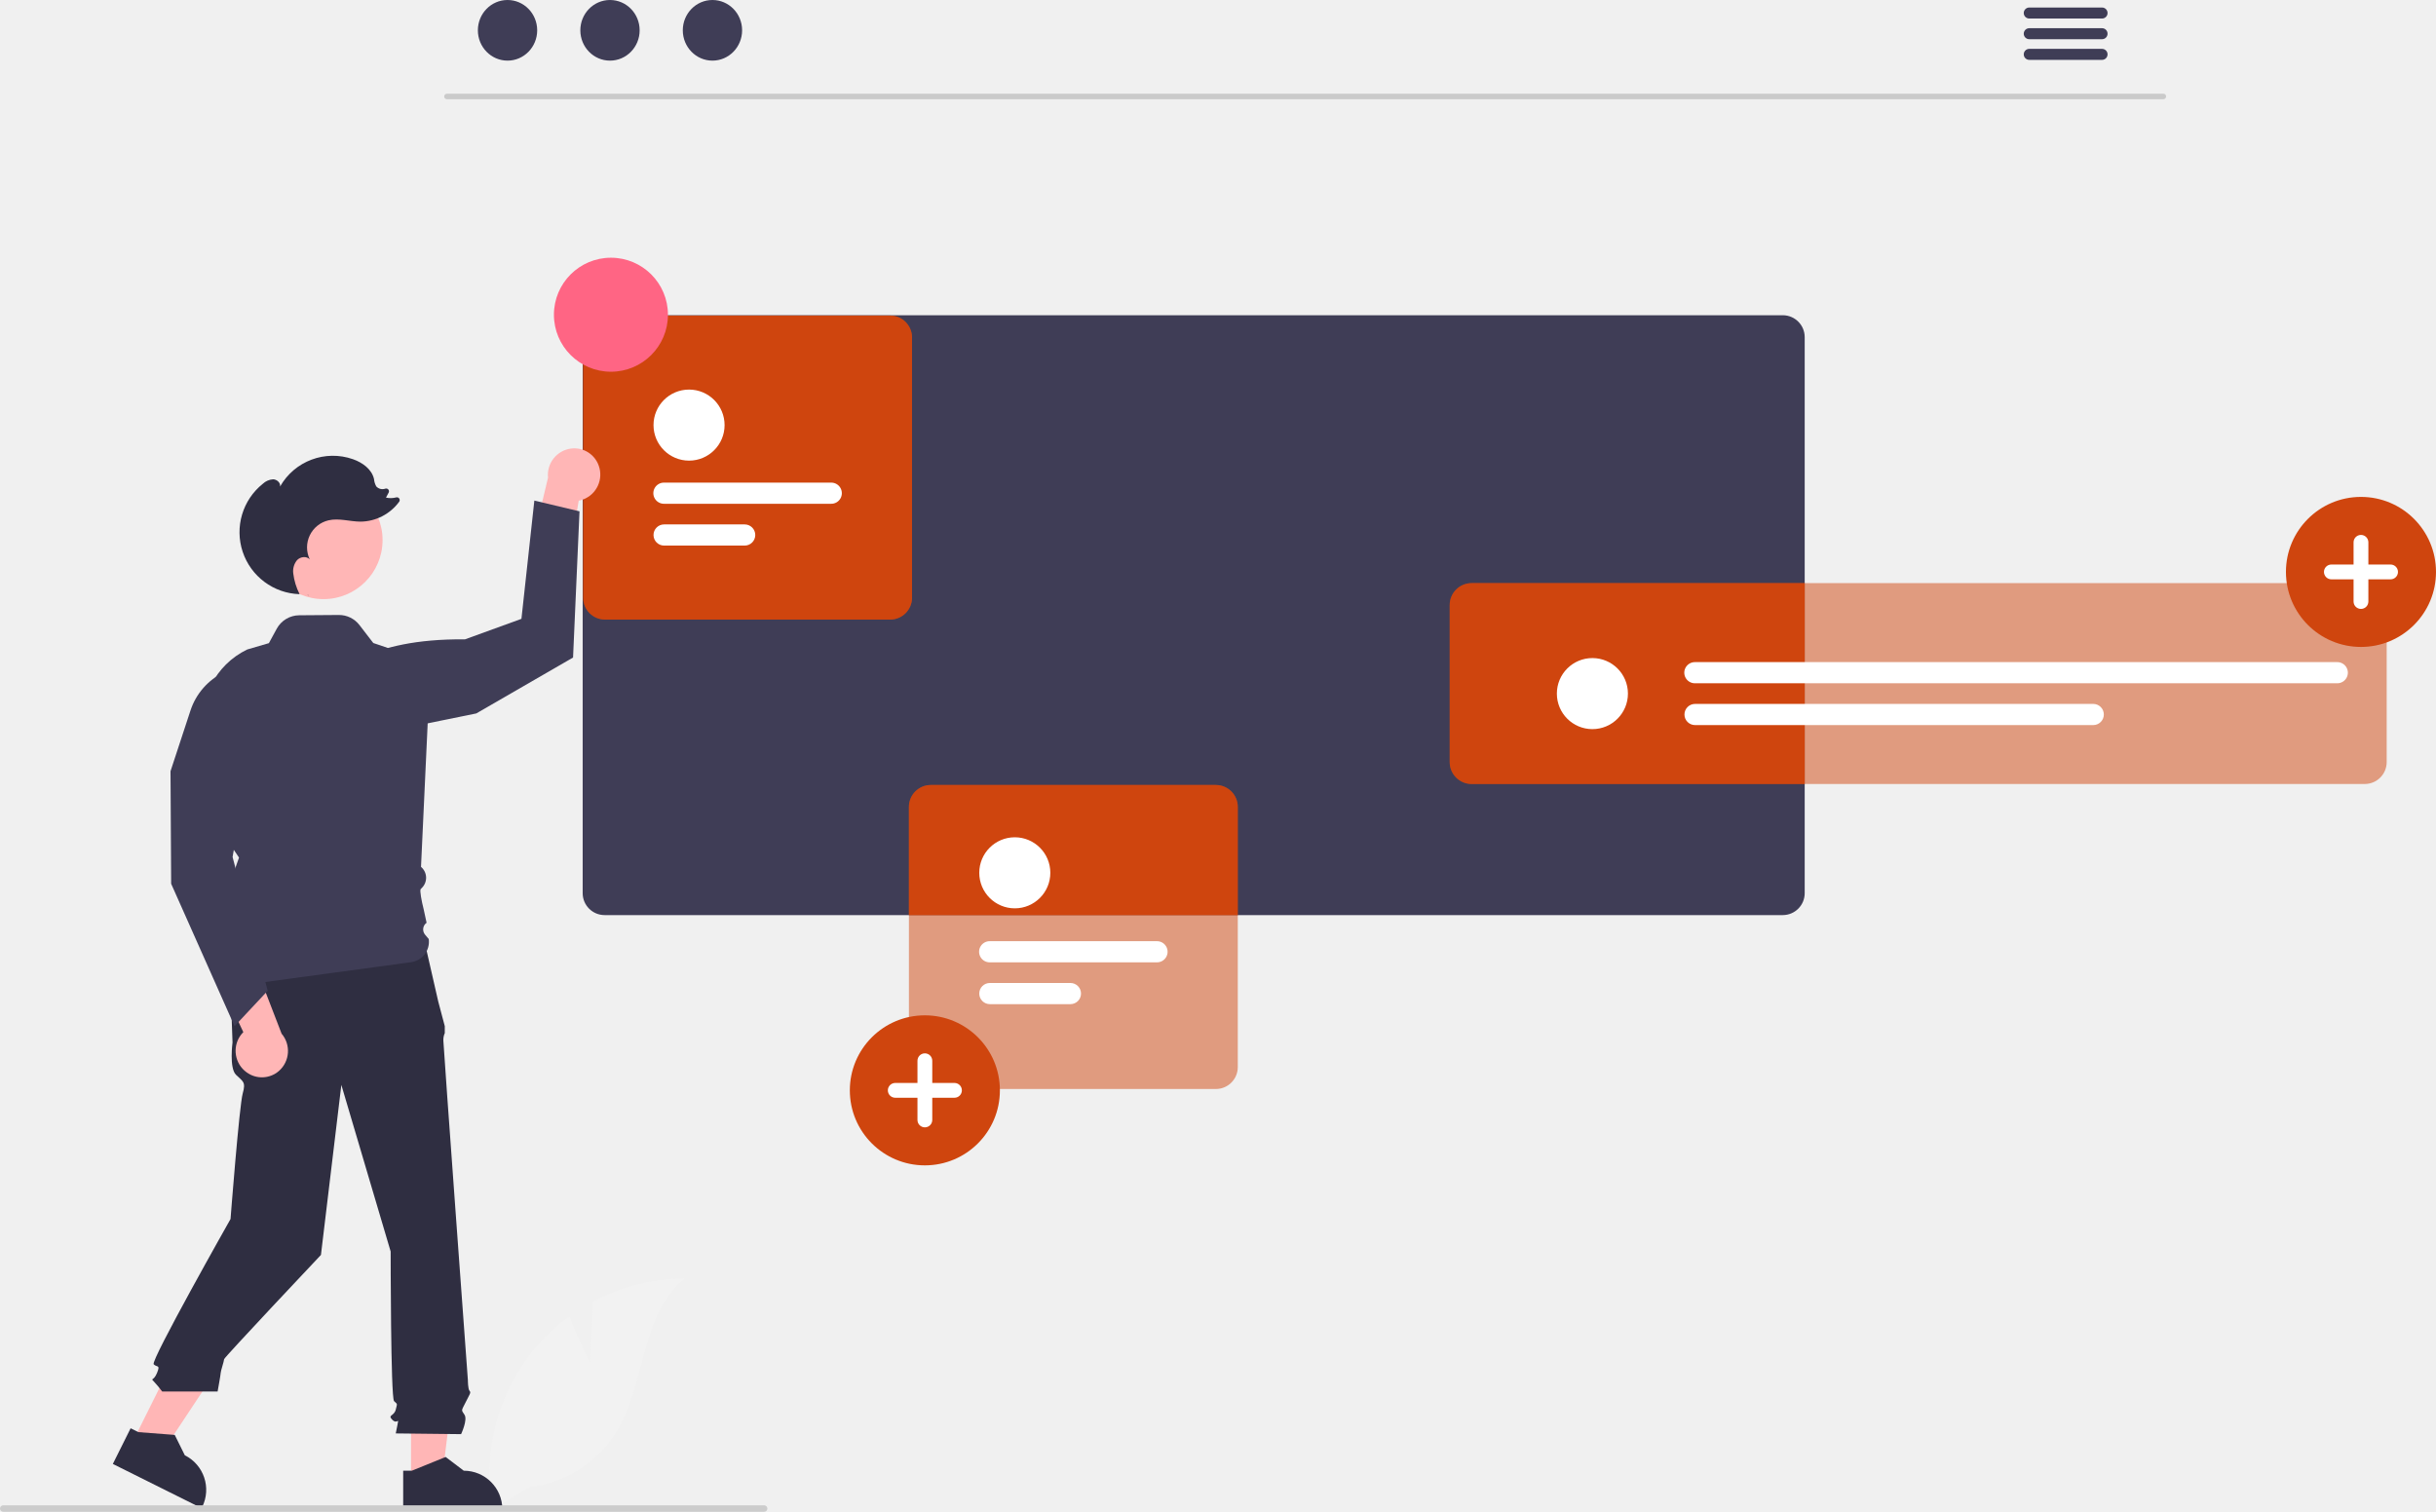
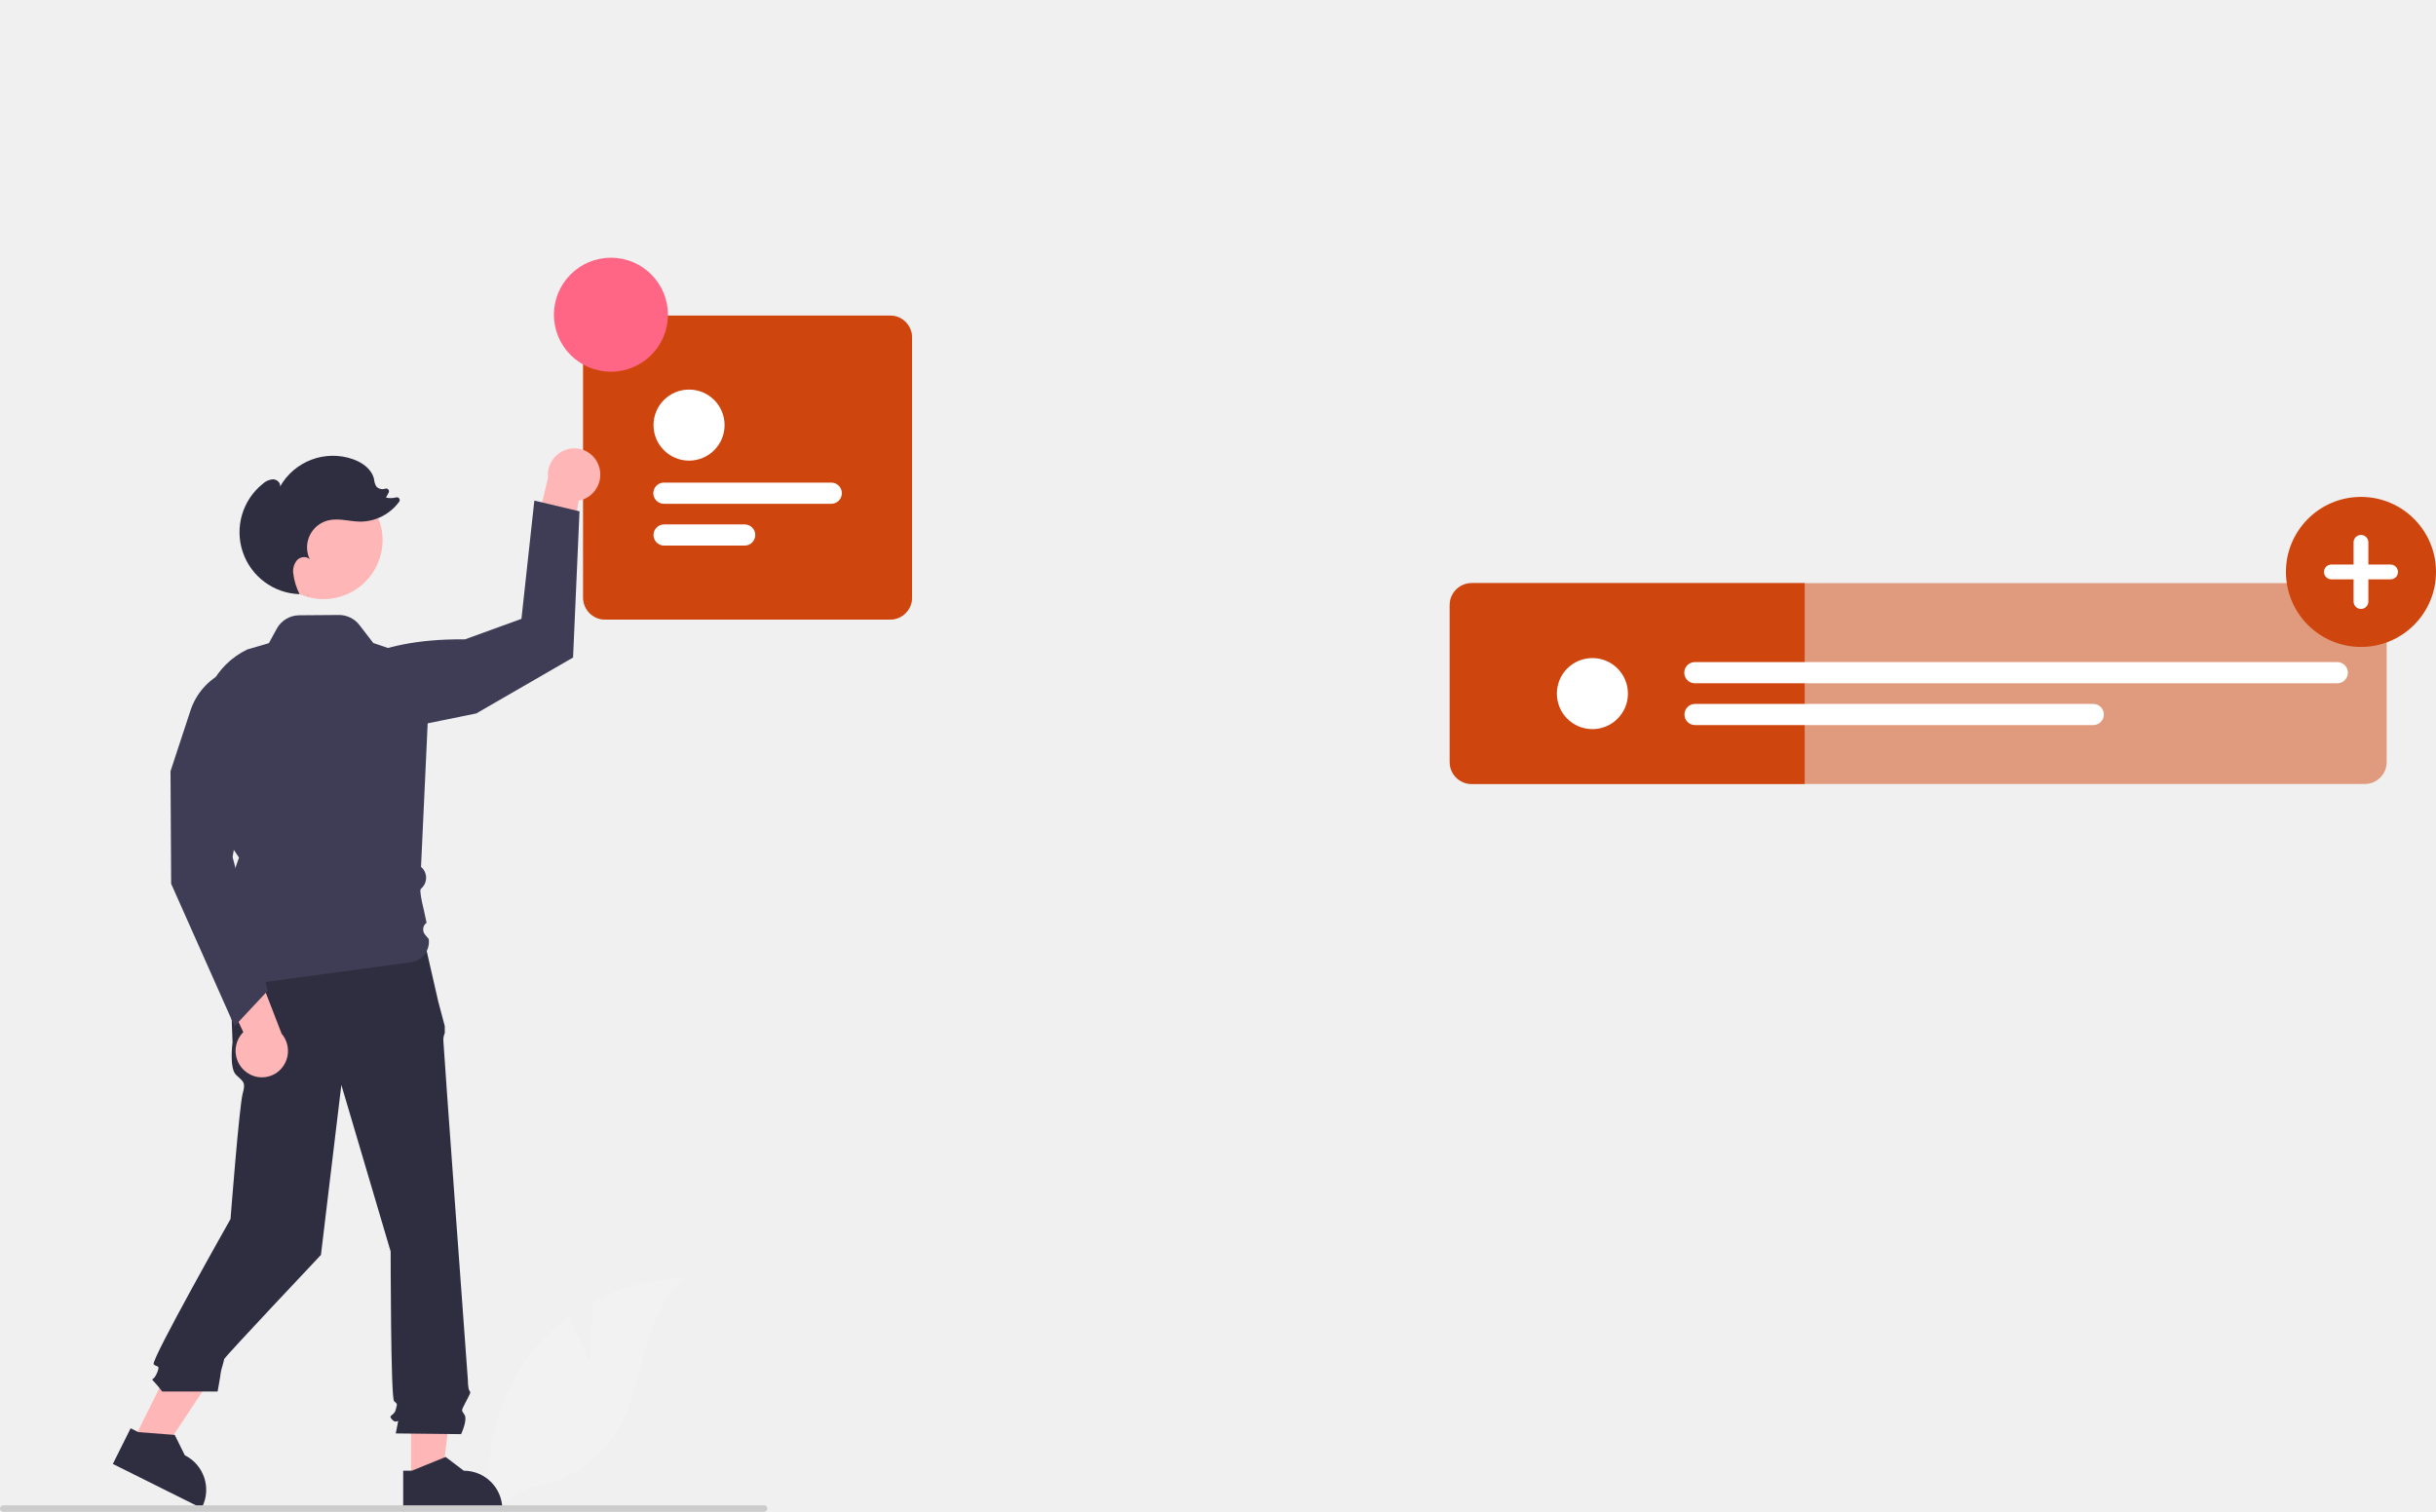
<svg xmlns="http://www.w3.org/2000/svg" data-name="Layer 1" width="897.318" height="556.975" viewBox="0 0 897.318 556.975">
  <path d="M368.68,673.559l.998-22.434a72.456,72.456,0,0,1,33.796-8.555c-16.231,13.27-14.203,38.851-25.208,56.697a43.582,43.582,0,0,1-31.959,20.14l-13.583,8.316A73.03,73.03,0,0,1,348.116,668.544a70.542,70.542,0,0,1,12.964-12.046C364.334,665.076,368.68,673.559,368.68,673.559Z" transform="translate(-151.3408 -171.5124)" fill="#f2f2f2" />
-   <path d="M948.262,208.065H315.939a1.016,1.016,0,0,1,0-2.031H948.262a1.016,1.016,0,0,1,0,2.031Z" transform="translate(-151.3408 -171.5124)" fill="#cacaca" />
-   <ellipse cx="186.953" cy="11.169" rx="10.925" ry="11.169" fill="#3f3d56" />
-   <ellipse cx="224.695" cy="11.169" rx="10.925" ry="11.169" fill="#3f3d56" />
-   <ellipse cx="262.437" cy="11.169" rx="10.925" ry="11.169" fill="#3f3d56" />
-   <path d="M925.645,174.281h-26.81a2.03,2.03,0,0,0,0,4.06h26.81a2.03,2.03,0,0,0,0-4.06Z" transform="translate(-151.3408 -171.5124)" fill="#3f3d56" />
-   <path d="M925.645,181.901h-26.81a2.03,2.03,0,0,0,0,4.06h26.81a2.03,2.03,0,0,0,0-4.06Z" transform="translate(-151.3408 -171.5124)" fill="#3f3d56" />
-   <path d="M925.645,189.511h-26.81a2.03,2.03,0,0,0,0,4.06h26.81a2.03,2.03,0,0,0,0-4.06Z" transform="translate(-151.3408 -171.5124)" fill="#3f3d56" />
-   <path d="M808.054,287.654h-434.01a8.07,8.07,0,0,0-8.07,8.06v204.87a8.079,8.079,0,0,0,8.07,8.07h434.01a8.077,8.077,0,0,0,8.06-8.07v-204.87A8.068,8.068,0,0,0,808.054,287.654Z" transform="translate(-151.3408 -171.5124)" fill="#3f3d56" />
  <path d="M693.414,386.354a8.068,8.068,0,0,0-8.06,8.06v57.87a8.077,8.077,0,0,0,8.06,8.07H816.114v-74Z" transform="translate(-151.3408 -171.5124)" fill="#cf450e" />
  <path d="M1022.429,460.35H693.418a8.076,8.076,0,0,1-8.066-8.066V394.416a8.075,8.075,0,0,1,8.066-8.066h329.01a8.075,8.075,0,0,1,8.066,8.066v57.868A8.076,8.076,0,0,1,1022.429,460.35Z" transform="translate(-151.3408 -171.5124)" fill="#cf450e" opacity="0.5" />
  <circle cx="586.571" cy="255.537" r="13.089" fill="#fff" />
  <path d="M1012.235,423.246H775.72a3.898,3.898,0,1,1,0-7.795h236.514a3.898,3.898,0,1,1,0,7.795Z" transform="translate(-151.3408 -171.5124)" fill="#fff" />
  <path d="M922.404,438.648H775.72a3.898,3.898,0,1,1,0-7.796H922.404a3.898,3.898,0,0,1,0,7.796Z" transform="translate(-151.3408 -171.5124)" fill="#fff" />
  <polygon points="151.406 545.537 162.734 545.536 168.123 501.843 151.404 501.843 151.406 545.537" fill="#ffb6b6" />
  <path d="M299.858,713.351l3.188-0,12.448-5.062,6.672,5.062h.001a14.218,14.218,0,0,1,14.217,14.217v.462l-36.526.001Z" transform="translate(-151.3408 -171.5124)" fill="#2f2e41" />
  <polygon points="49.051 530.809 59.19 535.862 83.504 499.161 68.541 491.703 49.051 530.809" fill="#ffb6b6" />
  <path d="M199.456,697.722l2.854,1.422,13.399,1.022,3.713,7.506.001 0a14.218,14.218,0,0,1,6.382,19.066l-.206.413L192.908,710.86Z" transform="translate(-151.3408 -171.5124)" fill="#2f2e41" />
  <path d="M307.766,518.609l-72.026,1.879,1.253,35.074s-1.253,9.395,1.253,11.9,3.758,2.505,2.505,6.889-4.491,46.274-4.491,46.274-29.562,52.27-28.309,53.522,2.505,0,1.253,3.132-2.505,1.879-1.253,3.132a46.128,46.128,0,0,1,3.132,3.758h20.416s1.142-6.263,1.142-6.889,1.253-4.384,1.253-5.011,35.669-38.417,35.669-38.417l7.516-62.631,18.163,61.379s0,53.863,1.253,55.116,1.253.626.626,3.132-3.132,1.879-1.253,3.758,2.505-1.253,1.879,1.879l-.626,3.132,24.062.269s2.505-5.279,1.253-7.158-1.177-1.366.351-4.441,2.155-3.701,1.528-4.327-.626-3.958-.626-3.958-9.031-123.184-9.031-125.063a6.247,6.247,0,0,1,.52-2.818V549.567l-2.399-9.037Z" transform="translate(-151.3408 -171.5124)" fill="#2f2e41" />
  <path d="M1021.021,409.86a27.638,27.638,0,1,1,27.638-27.638A27.638,27.638,0,0,1,1021.021,409.86Z" transform="translate(-151.3408 -171.5124)" fill="#cf450e" />
  <path d="M1031.926,379.496h-8.179v-8.179a2.726,2.726,0,0,0-5.453,0v8.179h-8.179a2.726,2.726,0,1,0,0,5.453h8.179v8.179a2.726,2.726,0,0,0,5.453,0v-8.179h8.179a2.726,2.726,0,1,0,0-5.453Z" transform="translate(-151.3408 -171.5124)" fill="#fff" />
-   <path d="M599.224,460.724h-105.01a8.079,8.079,0,0,0-8.07,8.07v39.86h121.14v-39.86A8.077,8.077,0,0,0,599.224,460.724Z" transform="translate(-151.3408 -171.5124)" fill="#cf450e" />
-   <path d="M599.221,572.724H494.21a8.076,8.076,0,0,1-8.066-8.066V468.79a8.075,8.075,0,0,1,8.066-8.066H599.221a8.075,8.075,0,0,1,8.066,8.066v95.868A8.076,8.076,0,0,1,599.221,572.724Z" transform="translate(-151.3408 -171.5124)" fill="#cf450e" opacity="0.5" />
-   <circle cx="373.808" cy="321.563" r="13.089" fill="#fff" />
-   <path d="M577.472,526.06h-61.514a3.898,3.898,0,1,1,0-7.795h61.514a3.898,3.898,0,1,1,0,7.795Z" transform="translate(-151.3408 -171.5124)" fill="#fff" />
-   <path d="M545.641,541.462H515.958a3.898,3.898,0,0,1,0-7.796h29.684a3.898,3.898,0,0,1,0,7.796Z" transform="translate(-151.3408 -171.5124)" fill="#fff" />
-   <path d="M492.021,600.86a27.638,27.638,0,1,1,27.638-27.638A27.638,27.638,0,0,1,492.021,600.86Z" transform="translate(-151.3408 -171.5124)" fill="#cf450e" />
-   <path d="M502.926,570.496h-8.179v-8.179a2.726,2.726,0,1,0-5.453,0v8.179h-8.179a2.726,2.726,0,1,0,0,5.453h8.179v8.179a2.726,2.726,0,1,0,5.453,0v-8.179h8.179a2.726,2.726,0,1,0,0-5.453Z" transform="translate(-151.3408 -171.5124)" fill="#fff" />
  <path d="M479.228,399.779H374.218a8.076,8.076,0,0,1-8.066-8.066V295.845a8.075,8.075,0,0,1,8.066-8.066H479.228a8.075,8.075,0,0,1,8.066,8.066v95.868A8.076,8.076,0,0,1,479.228,399.779Z" transform="translate(-151.3408 -171.5124)" fill="#cf450e" />
  <circle cx="253.816" cy="156.618" r="13.089" fill="#cf450e" />
  <path d="M457.48,357.115h-61.514a3.898,3.898,0,1,1,0-7.795h61.514a3.898,3.898,0,1,1,0,7.795Z" transform="translate(-151.3408 -171.5124)" fill="#cf450e" />
  <path d="M425.649,372.517H395.966a3.898,3.898,0,1,1,0-7.796h29.684a3.898,3.898,0,1,1,0,7.796Z" transform="translate(-151.3408 -171.5124)" fill="#cf450e" />
  <path d="M479.228,399.779H374.218a8.076,8.076,0,0,1-8.066-8.066V295.845a8.075,8.075,0,0,1,8.066-8.066H479.228a8.075,8.075,0,0,1,8.066,8.066v95.868A8.076,8.076,0,0,1,479.228,399.779Z" transform="translate(-151.3408 -171.5124)" fill="#cf450e" opacity="0.5" />
  <circle cx="253.816" cy="156.618" r="13.089" fill="#fff" />
  <path d="M457.48,357.115h-61.514a3.898,3.898,0,1,1,0-7.795h61.514a3.898,3.898,0,1,1,0,7.795Z" transform="translate(-151.3408 -171.5124)" fill="#fff" />
  <path d="M425.649,372.517H395.966a3.898,3.898,0,1,1,0-7.796h29.684a3.898,3.898,0,1,1,0,7.796Z" transform="translate(-151.3408 -171.5124)" fill="#fff" />
  <circle cx="225.043" cy="115.951" r="21" fill="#ff6584" />
  <path d="M434.011,727.298a1.186,1.186,0,0,1-1.19,1.19h-280.29a1.19,1.19,0,0,1,0-2.38h280.29A1.187,1.187,0,0,1,434.011,727.298Z" transform="translate(-151.3408 -171.5124)" fill="#ccc" />
  <path d="M371.896,343.088a9.771,9.771,0,0,1-5.759,12.435,9.6,9.6,0,0,1-1.635.451l-5.546,33.959-13.01-12.013,7.261-30.407a9.806,9.806,0,0,1,8.59-10.759,9.547,9.547,0,0,1,10.099,6.333Z" transform="translate(-151.3408 -171.5124)" fill="#ffb6b6" />
  <path d="M275.881,420.037s10.097-13.341,46.739-12.976l20.798-7.556,4.753-43.57,16.636,3.961-2.377,53.868-35.648,20.597-46.739,9.506Z" transform="translate(-151.3408 -171.5124)" fill="#3f3d56" />
  <circle id="a9729a65-ee7a-4a83-8b52-5849077a5ed0" data-name="ab6171fa-7d69-4734-b81c-8dff60f9761b" cx="119.175" cy="198.983" r="21.747" fill="#ffb6b6" />
  <path d="M233.708,535.39a.417.417,0,0,1-.114-.015c-.402-.112-.719-.2.73-12.729l1.564-9.903L234.361,503.997l-2.568-2.568,4.127-4.127,3.463-9.838-5.993-8.88-6.876-36.316a28.972,28.972,0,0,1,15.911-31.478l7.958-2.325,2.895-5.31a9.52,9.52,0,0,1,8.287-4.962l14.573-.109a9.52,9.52,0,0,1,7.617,3.715l5.084,6.609,21.083,7.162-3.496,75.321,0,0a5.233,5.233,0,0,1,.359,7.695c-.219.221-.393.401-.501.52-.355.505.311,4.275,1.135,7.475l1.056,4.901h0a3.013,3.013,0,0,0-.548,4.398l1.346,1.591v0a7.599,7.599,0,0,1-6.507,8.535C283.5,528.628,233.809,535.39,233.708,535.39Z" transform="translate(-151.3408 -171.5124)" fill="#3f3d56" />
  <path d="M264.953,391.178q-.139-.307-.278-.616c.036.001.071.006.106.007Z" transform="translate(-151.3408 -171.5124)" fill="#2f2e41" />
  <path d="M248.164,349.737a6.053,6.053,0,0,1,3.792-1.639c1.406.045,2.832,1.315,2.541,2.692a22.348,22.348,0,0,1,26.895-10.085c3.495,1.233,6.923,3.7,7.726,7.318a6.591,6.591,0,0,0,.83,2.702,3.084,3.084,0,0,0,3.282.832l.035-.01a1.028,1.028,0,0,1,1.242,1.451l-.989,1.844a7.925,7.925,0,0,0,3.776-.08,1.027,1.027,0,0,1,1.09,1.598,17.895,17.895,0,0,1-14.269,7.334c-3.951-.024-7.944-1.386-11.789-.477a10.24,10.24,0,0,0-6.888,14.376c-1.181-1.292-3.465-.986-4.674.281a6.41,6.41,0,0,0-1.399,4.905,22.757,22.757,0,0,0,2.336,7.639,22.836,22.836,0,0,1-13.537-40.678Z" transform="translate(-151.3408 -171.5124)" fill="#2f2e41" />
  <path d="M242.18,566.581a9.771,9.771,0,0,1-2.302-13.509,9.6,9.6,0,0,1,1.092-1.298l-14.675-31.123,17.527,2.525,11.249,29.168a9.806,9.806,0,0,1-.98,13.733,9.547,9.547,0,0,1-11.91.505Z" transform="translate(-151.3408 -171.5124)" fill="#ffb6b6" />
  <path d="M237.736,549.587,214.384,497.103l-.234-41.452,7.361-22.39a23.925,23.925,0,0,1,30.827-15.04l.162.058.068.158c.272.635,6.446,15.906-11.867,47.322l-3.686,21.496,12.932,49.274Z" transform="translate(-151.3408 -171.5124)" fill="#3f3d56" />
</svg>
